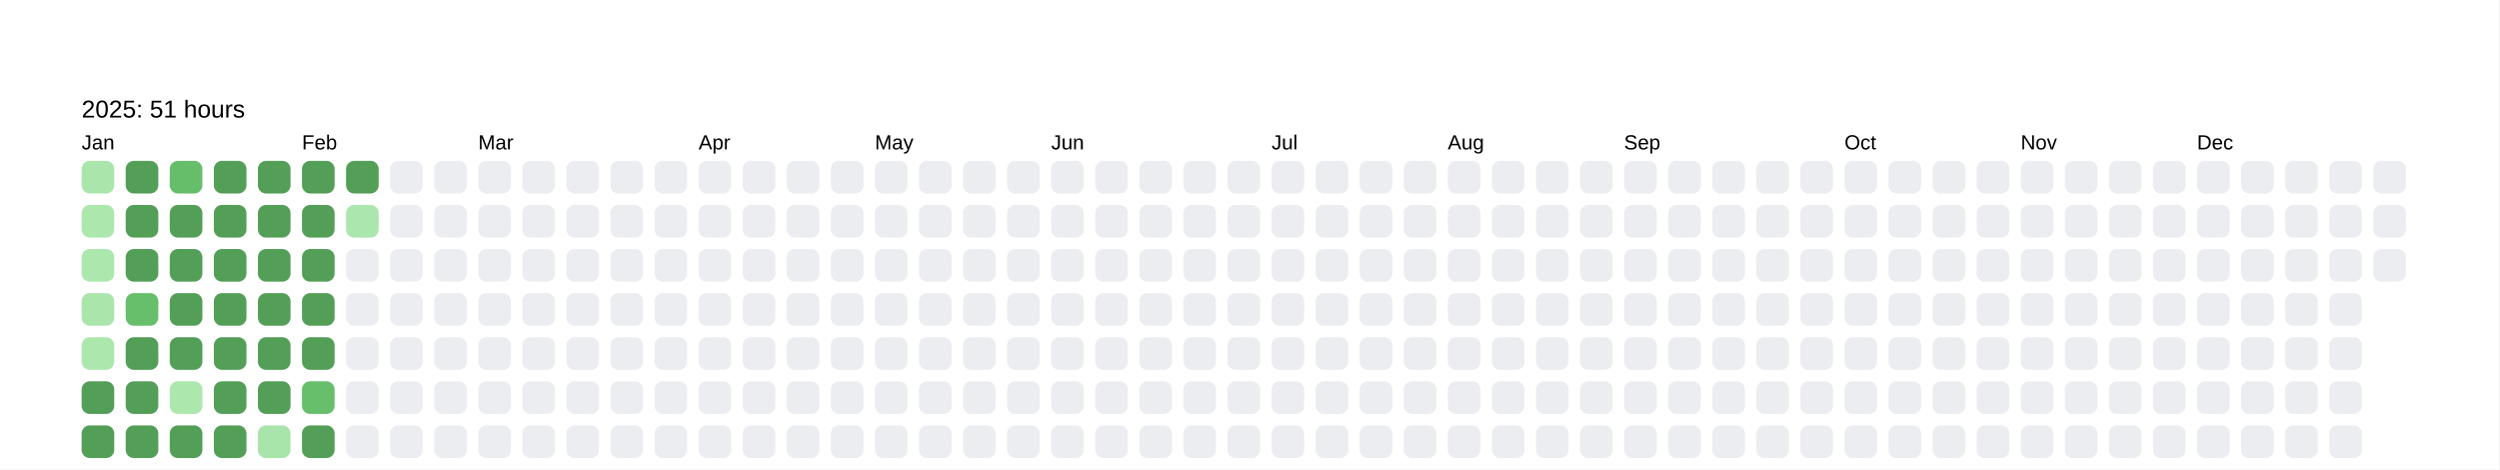
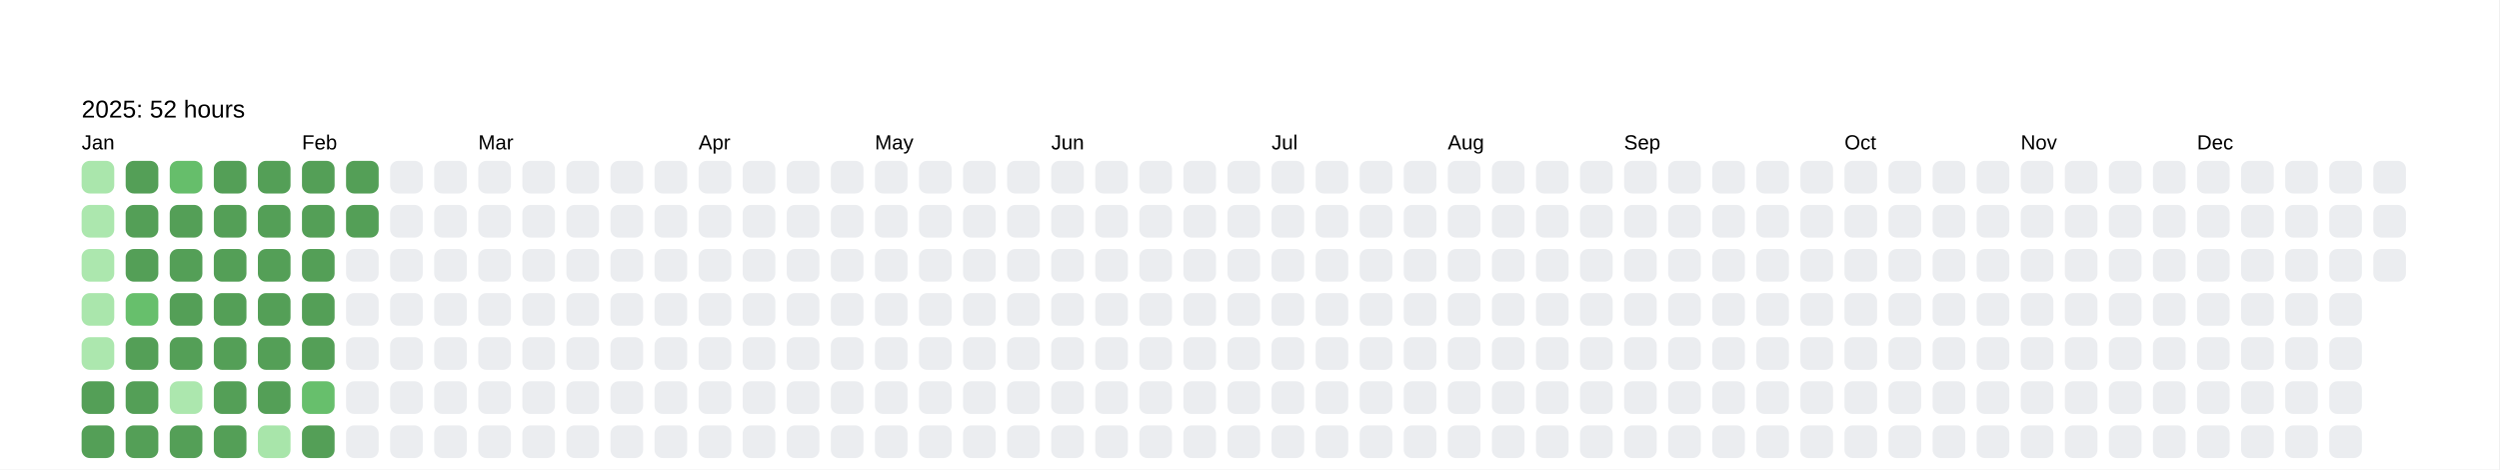
<svg xmlns="http://www.w3.org/2000/svg" baseProfile="full" height="57.5mm" version="1.1" viewBox="0,0,306.2,57.5" width="306.2mm">
  <defs />
  <rect fill="#FFFFFF" height="57.5" width="306.2" x="0" y="0" />
  <text fill="#000000" style="font-size:6px; font-family:Arial; font-weight:bold;" x="10" y="10" />
-   <text fill="#000000" style="font-size:3px; font-family:Arial;" x="10" y="14.4">2025: 51 hours</text>
+   <text fill="#000000" style="font-size:3px; font-family:Arial;" x="10" y="14.4">2025: 52 hours</text>
  <text fill="#000000" style="font-size:2.5px; font-family:Arial" x="10" y="18.3">Jan</text>
  <rect fill="#aae6ac" height="4" rx="1" ry="1" width="4" x="10" y="19.7" />
  <rect fill="#ace7ae" height="4" rx="1" ry="1" width="4" x="10" y="25.1" />
  <rect fill="#ace7ae" height="4" rx="1" ry="1" width="4" x="10" y="30.5" />
  <rect fill="#aae6ac" height="4" rx="1" ry="1" width="4" x="10" y="35.9" />
  <rect fill="#ace7ae" height="4" rx="1" ry="1" width="4" x="10" y="41.3" />
  <rect fill="#549F57" height="4" rx="1" ry="1" width="4" x="10" y="46.7" />
  <rect fill="#549F57" height="4" rx="1" ry="1" width="4" x="10" y="52.1" />
  <rect fill="#549F57" height="4" rx="1" ry="1" width="4" x="15.4" y="19.7" />
  <rect fill="#549F57" height="4" rx="1" ry="1" width="4" x="15.4" y="25.1" />
  <rect fill="#549F57" height="4" rx="1" ry="1" width="4" x="15.4" y="30.5" />
  <rect fill="#67bf6c" height="4" rx="1" ry="1" width="4" x="15.4" y="35.9" />
  <rect fill="#549F57" height="4" rx="1" ry="1" width="4" x="15.4" y="41.3" />
  <rect fill="#549F57" height="4" rx="1" ry="1" width="4" x="15.4" y="46.7" />
  <rect fill="#549F57" height="4" rx="1" ry="1" width="4" x="15.4" y="52.1" />
  <rect fill="#66be6b" height="4" rx="1" ry="1" width="4" x="20.8" y="19.7" />
  <rect fill="#549F57" height="4" rx="1" ry="1" width="4" x="20.8" y="25.1" />
  <rect fill="#549F57" height="4" rx="1" ry="1" width="4" x="20.8" y="30.5" />
  <rect fill="#549F57" height="4" rx="1" ry="1" width="4" x="20.8" y="35.9" />
  <rect fill="#549F57" height="4" rx="1" ry="1" width="4" x="20.8" y="41.3" />
  <rect fill="#ace7ae" height="4" rx="1" ry="1" width="4" x="20.8" y="46.7" />
  <rect fill="#549F57" height="4" rx="1" ry="1" width="4" x="20.8" y="52.1" />
  <rect fill="#549F57" height="4" rx="1" ry="1" width="4" x="26.2" y="19.7" />
  <rect fill="#549F57" height="4" rx="1" ry="1" width="4" x="26.2" y="25.1" />
  <rect fill="#549F57" height="4" rx="1" ry="1" width="4" x="26.2" y="30.5" />
  <rect fill="#549F57" height="4" rx="1" ry="1" width="4" x="26.2" y="35.9" />
  <rect fill="#549F57" height="4" rx="1" ry="1" width="4" x="26.2" y="41.3" />
  <rect fill="#549F57" height="4" rx="1" ry="1" width="4" x="26.2" y="46.7" />
  <rect fill="#549F57" height="4" rx="1" ry="1" width="4" x="26.2" y="52.1" />
  <rect fill="#549F57" height="4" rx="1" ry="1" width="4" x="31.6" y="19.7" />
  <rect fill="#549F57" height="4" rx="1" ry="1" width="4" x="31.6" y="25.1" />
  <rect fill="#549F57" height="4" rx="1" ry="1" width="4" x="31.6" y="30.5" />
  <rect fill="#549F57" height="4" rx="1" ry="1" width="4" x="31.6" y="35.9" />
  <rect fill="#549F57" height="4" rx="1" ry="1" width="4" x="31.6" y="41.3" />
  <rect fill="#549F57" height="4" rx="1" ry="1" width="4" x="31.6" y="46.7" />
  <rect fill="#a8e5aa" height="4" rx="1" ry="1" width="4" x="31.6" y="52.1" />
  <text fill="#000000" style="font-size:2.5px; font-family:Arial" x="37.0" y="18.3">Feb</text>
  <rect fill="#549F57" height="4" rx="1" ry="1" width="4" x="37.0" y="19.7" />
  <rect fill="#549F57" height="4" rx="1" ry="1" width="4" x="37.0" y="25.1" />
  <rect fill="#549F57" height="4" rx="1" ry="1" width="4" x="37.0" y="30.5" />
  <rect fill="#549F57" height="4" rx="1" ry="1" width="4" x="37.0" y="35.9" />
  <rect fill="#549F57" height="4" rx="1" ry="1" width="4" x="37.0" y="41.3" />
  <rect fill="#67bf6c" height="4" rx="1" ry="1" width="4" x="37.0" y="46.7" />
  <rect fill="#549F57" height="4" rx="1" ry="1" width="4" x="37.0" y="52.1" />
  <rect fill="#549F57" height="4" rx="1" ry="1" width="4" x="42.4" y="19.7" />
-   <rect fill="#aae6ad" height="4" rx="1" ry="1" width="4" x="42.4" y="25.1" />
+   <rect fill="#549F57" height="4" rx="1" ry="1" width="4" x="42.4" y="25.1" />
  <rect fill="#EBEDF0" height="4" rx="1" ry="1" width="4" x="42.4" y="30.5" />
  <rect fill="#EBEDF0" height="4" rx="1" ry="1" width="4" x="42.4" y="35.9" />
  <rect fill="#EBEDF0" height="4" rx="1" ry="1" width="4" x="42.4" y="41.3" />
  <rect fill="#EBEDF0" height="4" rx="1" ry="1" width="4" x="42.4" y="46.7" />
  <rect fill="#EBEDF0" height="4" rx="1" ry="1" width="4" x="42.4" y="52.1" />
  <rect fill="#EBEDF0" height="4" rx="1" ry="1" width="4" x="47.8" y="19.7" />
  <rect fill="#EBEDF0" height="4" rx="1" ry="1" width="4" x="47.8" y="25.1" />
  <rect fill="#EBEDF0" height="4" rx="1" ry="1" width="4" x="47.8" y="30.5" />
  <rect fill="#EBEDF0" height="4" rx="1" ry="1" width="4" x="47.8" y="35.9" />
  <rect fill="#EBEDF0" height="4" rx="1" ry="1" width="4" x="47.8" y="41.3" />
  <rect fill="#EBEDF0" height="4" rx="1" ry="1" width="4" x="47.8" y="46.7" />
  <rect fill="#EBEDF0" height="4" rx="1" ry="1" width="4" x="47.8" y="52.1" />
  <rect fill="#EBEDF0" height="4" rx="1" ry="1" width="4" x="53.2" y="19.7" />
  <rect fill="#EBEDF0" height="4" rx="1" ry="1" width="4" x="53.2" y="25.1" />
  <rect fill="#EBEDF0" height="4" rx="1" ry="1" width="4" x="53.2" y="30.5" />
  <rect fill="#EBEDF0" height="4" rx="1" ry="1" width="4" x="53.2" y="35.9" />
  <rect fill="#EBEDF0" height="4" rx="1" ry="1" width="4" x="53.2" y="41.3" />
  <rect fill="#EBEDF0" height="4" rx="1" ry="1" width="4" x="53.2" y="46.7" />
  <rect fill="#EBEDF0" height="4" rx="1" ry="1" width="4" x="53.2" y="52.1" />
  <text fill="#000000" style="font-size:2.5px; font-family:Arial" x="58.6" y="18.3">Mar</text>
  <rect fill="#EBEDF0" height="4" rx="1" ry="1" width="4" x="58.6" y="19.7" />
  <rect fill="#EBEDF0" height="4" rx="1" ry="1" width="4" x="58.6" y="25.1" />
  <rect fill="#EBEDF0" height="4" rx="1" ry="1" width="4" x="58.6" y="30.5" />
  <rect fill="#EBEDF0" height="4" rx="1" ry="1" width="4" x="58.6" y="35.9" />
  <rect fill="#EBEDF0" height="4" rx="1" ry="1" width="4" x="58.6" y="41.3" />
  <rect fill="#EBEDF0" height="4" rx="1" ry="1" width="4" x="58.6" y="46.7" />
  <rect fill="#EBEDF0" height="4" rx="1" ry="1" width="4" x="58.6" y="52.1" />
  <rect fill="#EBEDF0" height="4" rx="1" ry="1" width="4" x="64" y="19.7" />
  <rect fill="#EBEDF0" height="4" rx="1" ry="1" width="4" x="64" y="25.1" />
  <rect fill="#EBEDF0" height="4" rx="1" ry="1" width="4" x="64" y="30.5" />
  <rect fill="#EBEDF0" height="4" rx="1" ry="1" width="4" x="64" y="35.9" />
  <rect fill="#EBEDF0" height="4" rx="1" ry="1" width="4" x="64" y="41.3" />
  <rect fill="#EBEDF0" height="4" rx="1" ry="1" width="4" x="64" y="46.7" />
  <rect fill="#EBEDF0" height="4" rx="1" ry="1" width="4" x="64" y="52.1" />
  <rect fill="#EBEDF0" height="4" rx="1" ry="1" width="4" x="69.4" y="19.7" />
  <rect fill="#EBEDF0" height="4" rx="1" ry="1" width="4" x="69.4" y="25.1" />
  <rect fill="#EBEDF0" height="4" rx="1" ry="1" width="4" x="69.4" y="30.5" />
  <rect fill="#EBEDF0" height="4" rx="1" ry="1" width="4" x="69.4" y="35.9" />
  <rect fill="#EBEDF0" height="4" rx="1" ry="1" width="4" x="69.4" y="41.3" />
  <rect fill="#EBEDF0" height="4" rx="1" ry="1" width="4" x="69.4" y="46.7" />
  <rect fill="#EBEDF0" height="4" rx="1" ry="1" width="4" x="69.4" y="52.1" />
  <rect fill="#EBEDF0" height="4" rx="1" ry="1" width="4" x="74.8" y="19.7" />
  <rect fill="#EBEDF0" height="4" rx="1" ry="1" width="4" x="74.8" y="25.1" />
  <rect fill="#EBEDF0" height="4" rx="1" ry="1" width="4" x="74.8" y="30.5" />
  <rect fill="#EBEDF0" height="4" rx="1" ry="1" width="4" x="74.8" y="35.9" />
  <rect fill="#EBEDF0" height="4" rx="1" ry="1" width="4" x="74.8" y="41.3" />
  <rect fill="#EBEDF0" height="4" rx="1" ry="1" width="4" x="74.8" y="46.7" />
  <rect fill="#EBEDF0" height="4" rx="1" ry="1" width="4" x="74.8" y="52.1" />
  <rect fill="#EBEDF0" height="4" rx="1" ry="1" width="4" x="80.2" y="19.7" />
  <rect fill="#EBEDF0" height="4" rx="1" ry="1" width="4" x="80.2" y="25.1" />
  <rect fill="#EBEDF0" height="4" rx="1" ry="1" width="4" x="80.2" y="30.5" />
  <rect fill="#EBEDF0" height="4" rx="1" ry="1" width="4" x="80.2" y="35.9" />
  <rect fill="#EBEDF0" height="4" rx="1" ry="1" width="4" x="80.2" y="41.3" />
  <rect fill="#EBEDF0" height="4" rx="1" ry="1" width="4" x="80.2" y="46.7" />
  <rect fill="#EBEDF0" height="4" rx="1" ry="1" width="4" x="80.2" y="52.1" />
  <text fill="#000000" style="font-size:2.5px; font-family:Arial" x="85.6" y="18.3">Apr</text>
  <rect fill="#EBEDF0" height="4" rx="1" ry="1" width="4" x="85.6" y="19.7" />
  <rect fill="#EBEDF0" height="4" rx="1" ry="1" width="4" x="85.6" y="25.1" />
  <rect fill="#EBEDF0" height="4" rx="1" ry="1" width="4" x="85.6" y="30.5" />
  <rect fill="#EBEDF0" height="4" rx="1" ry="1" width="4" x="85.6" y="35.9" />
  <rect fill="#EBEDF0" height="4" rx="1" ry="1" width="4" x="85.6" y="41.3" />
  <rect fill="#EBEDF0" height="4" rx="1" ry="1" width="4" x="85.6" y="46.7" />
  <rect fill="#EBEDF0" height="4" rx="1" ry="1" width="4" x="85.6" y="52.1" />
  <rect fill="#EBEDF0" height="4" rx="1" ry="1" width="4" x="91" y="19.7" />
  <rect fill="#EBEDF0" height="4" rx="1" ry="1" width="4" x="91" y="25.1" />
  <rect fill="#EBEDF0" height="4" rx="1" ry="1" width="4" x="91" y="30.5" />
  <rect fill="#EBEDF0" height="4" rx="1" ry="1" width="4" x="91" y="35.9" />
  <rect fill="#EBEDF0" height="4" rx="1" ry="1" width="4" x="91" y="41.3" />
  <rect fill="#EBEDF0" height="4" rx="1" ry="1" width="4" x="91" y="46.7" />
  <rect fill="#EBEDF0" height="4" rx="1" ry="1" width="4" x="91" y="52.1" />
  <rect fill="#EBEDF0" height="4" rx="1" ry="1" width="4" x="96.4" y="19.7" />
  <rect fill="#EBEDF0" height="4" rx="1" ry="1" width="4" x="96.4" y="25.1" />
  <rect fill="#EBEDF0" height="4" rx="1" ry="1" width="4" x="96.4" y="30.5" />
  <rect fill="#EBEDF0" height="4" rx="1" ry="1" width="4" x="96.4" y="35.9" />
  <rect fill="#EBEDF0" height="4" rx="1" ry="1" width="4" x="96.4" y="41.3" />
  <rect fill="#EBEDF0" height="4" rx="1" ry="1" width="4" x="96.4" y="46.7" />
  <rect fill="#EBEDF0" height="4" rx="1" ry="1" width="4" x="96.4" y="52.1" />
  <rect fill="#EBEDF0" height="4" rx="1" ry="1" width="4" x="101.8" y="19.7" />
  <rect fill="#EBEDF0" height="4" rx="1" ry="1" width="4" x="101.8" y="25.1" />
  <rect fill="#EBEDF0" height="4" rx="1" ry="1" width="4" x="101.8" y="30.5" />
  <rect fill="#EBEDF0" height="4" rx="1" ry="1" width="4" x="101.8" y="35.9" />
  <rect fill="#EBEDF0" height="4" rx="1" ry="1" width="4" x="101.8" y="41.3" />
  <rect fill="#EBEDF0" height="4" rx="1" ry="1" width="4" x="101.8" y="46.7" />
  <rect fill="#EBEDF0" height="4" rx="1" ry="1" width="4" x="101.8" y="52.1" />
  <text fill="#000000" style="font-size:2.5px; font-family:Arial" x="107.2" y="18.3">May</text>
  <rect fill="#EBEDF0" height="4" rx="1" ry="1" width="4" x="107.2" y="19.7" />
  <rect fill="#EBEDF0" height="4" rx="1" ry="1" width="4" x="107.2" y="25.1" />
  <rect fill="#EBEDF0" height="4" rx="1" ry="1" width="4" x="107.2" y="30.5" />
  <rect fill="#EBEDF0" height="4" rx="1" ry="1" width="4" x="107.2" y="35.9" />
  <rect fill="#EBEDF0" height="4" rx="1" ry="1" width="4" x="107.2" y="41.3" />
  <rect fill="#EBEDF0" height="4" rx="1" ry="1" width="4" x="107.2" y="46.7" />
  <rect fill="#EBEDF0" height="4" rx="1" ry="1" width="4" x="107.2" y="52.1" />
  <rect fill="#EBEDF0" height="4" rx="1" ry="1" width="4" x="112.6" y="19.7" />
  <rect fill="#EBEDF0" height="4" rx="1" ry="1" width="4" x="112.6" y="25.1" />
  <rect fill="#EBEDF0" height="4" rx="1" ry="1" width="4" x="112.6" y="30.5" />
  <rect fill="#EBEDF0" height="4" rx="1" ry="1" width="4" x="112.6" y="35.9" />
  <rect fill="#EBEDF0" height="4" rx="1" ry="1" width="4" x="112.6" y="41.3" />
  <rect fill="#EBEDF0" height="4" rx="1" ry="1" width="4" x="112.6" y="46.7" />
  <rect fill="#EBEDF0" height="4" rx="1" ry="1" width="4" x="112.6" y="52.1" />
  <rect fill="#EBEDF0" height="4" rx="1" ry="1" width="4" x="118" y="19.7" />
  <rect fill="#EBEDF0" height="4" rx="1" ry="1" width="4" x="118" y="25.1" />
  <rect fill="#EBEDF0" height="4" rx="1" ry="1" width="4" x="118" y="30.5" />
  <rect fill="#EBEDF0" height="4" rx="1" ry="1" width="4" x="118" y="35.9" />
  <rect fill="#EBEDF0" height="4" rx="1" ry="1" width="4" x="118" y="41.3" />
  <rect fill="#EBEDF0" height="4" rx="1" ry="1" width="4" x="118" y="46.7" />
  <rect fill="#EBEDF0" height="4" rx="1" ry="1" width="4" x="118" y="52.1" />
  <rect fill="#EBEDF0" height="4" rx="1" ry="1" width="4" x="123.4" y="19.7" />
  <rect fill="#EBEDF0" height="4" rx="1" ry="1" width="4" x="123.4" y="25.1" />
  <rect fill="#EBEDF0" height="4" rx="1" ry="1" width="4" x="123.4" y="30.5" />
  <rect fill="#EBEDF0" height="4" rx="1" ry="1" width="4" x="123.4" y="35.9" />
  <rect fill="#EBEDF0" height="4" rx="1" ry="1" width="4" x="123.4" y="41.3" />
  <rect fill="#EBEDF0" height="4" rx="1" ry="1" width="4" x="123.4" y="46.7" />
  <rect fill="#EBEDF0" height="4" rx="1" ry="1" width="4" x="123.4" y="52.1" />
  <text fill="#000000" style="font-size:2.5px; font-family:Arial" x="128.8" y="18.3">Jun</text>
  <rect fill="#EBEDF0" height="4" rx="1" ry="1" width="4" x="128.8" y="19.7" />
  <rect fill="#EBEDF0" height="4" rx="1" ry="1" width="4" x="128.8" y="25.1" />
  <rect fill="#EBEDF0" height="4" rx="1" ry="1" width="4" x="128.8" y="30.5" />
  <rect fill="#EBEDF0" height="4" rx="1" ry="1" width="4" x="128.8" y="35.9" />
  <rect fill="#EBEDF0" height="4" rx="1" ry="1" width="4" x="128.8" y="41.3" />
  <rect fill="#EBEDF0" height="4" rx="1" ry="1" width="4" x="128.8" y="46.7" />
  <rect fill="#EBEDF0" height="4" rx="1" ry="1" width="4" x="128.8" y="52.1" />
  <rect fill="#EBEDF0" height="4" rx="1" ry="1" width="4" x="134.2" y="19.7" />
  <rect fill="#EBEDF0" height="4" rx="1" ry="1" width="4" x="134.2" y="25.1" />
  <rect fill="#EBEDF0" height="4" rx="1" ry="1" width="4" x="134.2" y="30.5" />
  <rect fill="#EBEDF0" height="4" rx="1" ry="1" width="4" x="134.2" y="35.9" />
  <rect fill="#EBEDF0" height="4" rx="1" ry="1" width="4" x="134.2" y="41.3" />
  <rect fill="#EBEDF0" height="4" rx="1" ry="1" width="4" x="134.2" y="46.7" />
  <rect fill="#EBEDF0" height="4" rx="1" ry="1" width="4" x="134.2" y="52.1" />
  <rect fill="#EBEDF0" height="4" rx="1" ry="1" width="4" x="139.6" y="19.7" />
  <rect fill="#EBEDF0" height="4" rx="1" ry="1" width="4" x="139.6" y="25.1" />
  <rect fill="#EBEDF0" height="4" rx="1" ry="1" width="4" x="139.6" y="30.5" />
  <rect fill="#EBEDF0" height="4" rx="1" ry="1" width="4" x="139.6" y="35.9" />
  <rect fill="#EBEDF0" height="4" rx="1" ry="1" width="4" x="139.6" y="41.3" />
  <rect fill="#EBEDF0" height="4" rx="1" ry="1" width="4" x="139.6" y="46.7" />
  <rect fill="#EBEDF0" height="4" rx="1" ry="1" width="4" x="139.6" y="52.1" />
  <rect fill="#EBEDF0" height="4" rx="1" ry="1" width="4" x="145" y="19.7" />
  <rect fill="#EBEDF0" height="4" rx="1" ry="1" width="4" x="145" y="25.1" />
  <rect fill="#EBEDF0" height="4" rx="1" ry="1" width="4" x="145" y="30.5" />
  <rect fill="#EBEDF0" height="4" rx="1" ry="1" width="4" x="145" y="35.9" />
  <rect fill="#EBEDF0" height="4" rx="1" ry="1" width="4" x="145" y="41.3" />
  <rect fill="#EBEDF0" height="4" rx="1" ry="1" width="4" x="145" y="46.7" />
  <rect fill="#EBEDF0" height="4" rx="1" ry="1" width="4" x="145" y="52.1" />
  <rect fill="#EBEDF0" height="4" rx="1" ry="1" width="4" x="150.4" y="19.7" />
  <rect fill="#EBEDF0" height="4" rx="1" ry="1" width="4" x="150.4" y="25.1" />
  <rect fill="#EBEDF0" height="4" rx="1" ry="1" width="4" x="150.4" y="30.5" />
  <rect fill="#EBEDF0" height="4" rx="1" ry="1" width="4" x="150.4" y="35.9" />
  <rect fill="#EBEDF0" height="4" rx="1" ry="1" width="4" x="150.4" y="41.3" />
  <rect fill="#EBEDF0" height="4" rx="1" ry="1" width="4" x="150.4" y="46.7" />
  <rect fill="#EBEDF0" height="4" rx="1" ry="1" width="4" x="150.4" y="52.1" />
  <text fill="#000000" style="font-size:2.5px; font-family:Arial" x="155.8" y="18.3">Jul</text>
  <rect fill="#EBEDF0" height="4" rx="1" ry="1" width="4" x="155.8" y="19.7" />
  <rect fill="#EBEDF0" height="4" rx="1" ry="1" width="4" x="155.8" y="25.1" />
  <rect fill="#EBEDF0" height="4" rx="1" ry="1" width="4" x="155.8" y="30.5" />
  <rect fill="#EBEDF0" height="4" rx="1" ry="1" width="4" x="155.8" y="35.9" />
  <rect fill="#EBEDF0" height="4" rx="1" ry="1" width="4" x="155.8" y="41.3" />
  <rect fill="#EBEDF0" height="4" rx="1" ry="1" width="4" x="155.8" y="46.7" />
  <rect fill="#EBEDF0" height="4" rx="1" ry="1" width="4" x="155.8" y="52.1" />
  <rect fill="#EBEDF0" height="4" rx="1" ry="1" width="4" x="161.2" y="19.7" />
  <rect fill="#EBEDF0" height="4" rx="1" ry="1" width="4" x="161.2" y="25.1" />
  <rect fill="#EBEDF0" height="4" rx="1" ry="1" width="4" x="161.2" y="30.5" />
  <rect fill="#EBEDF0" height="4" rx="1" ry="1" width="4" x="161.2" y="35.9" />
  <rect fill="#EBEDF0" height="4" rx="1" ry="1" width="4" x="161.2" y="41.3" />
  <rect fill="#EBEDF0" height="4" rx="1" ry="1" width="4" x="161.2" y="46.7" />
  <rect fill="#EBEDF0" height="4" rx="1" ry="1" width="4" x="161.2" y="52.1" />
  <rect fill="#EBEDF0" height="4" rx="1" ry="1" width="4" x="166.6" y="19.7" />
  <rect fill="#EBEDF0" height="4" rx="1" ry="1" width="4" x="166.6" y="25.1" />
  <rect fill="#EBEDF0" height="4" rx="1" ry="1" width="4" x="166.6" y="30.5" />
  <rect fill="#EBEDF0" height="4" rx="1" ry="1" width="4" x="166.6" y="35.9" />
  <rect fill="#EBEDF0" height="4" rx="1" ry="1" width="4" x="166.6" y="41.3" />
  <rect fill="#EBEDF0" height="4" rx="1" ry="1" width="4" x="166.6" y="46.7" />
  <rect fill="#EBEDF0" height="4" rx="1" ry="1" width="4" x="166.6" y="52.1" />
  <rect fill="#EBEDF0" height="4" rx="1" ry="1" width="4" x="172" y="19.7" />
  <rect fill="#EBEDF0" height="4" rx="1" ry="1" width="4" x="172" y="25.1" />
  <rect fill="#EBEDF0" height="4" rx="1" ry="1" width="4" x="172" y="30.5" />
  <rect fill="#EBEDF0" height="4" rx="1" ry="1" width="4" x="172" y="35.9" />
  <rect fill="#EBEDF0" height="4" rx="1" ry="1" width="4" x="172" y="41.3" />
  <rect fill="#EBEDF0" height="4" rx="1" ry="1" width="4" x="172" y="46.7" />
  <rect fill="#EBEDF0" height="4" rx="1" ry="1" width="4" x="172" y="52.1" />
  <text fill="#000000" style="font-size:2.5px; font-family:Arial" x="177.4" y="18.3">Aug</text>
  <rect fill="#EBEDF0" height="4" rx="1" ry="1" width="4" x="177.4" y="19.7" />
  <rect fill="#EBEDF0" height="4" rx="1" ry="1" width="4" x="177.4" y="25.1" />
  <rect fill="#EBEDF0" height="4" rx="1" ry="1" width="4" x="177.4" y="30.5" />
  <rect fill="#EBEDF0" height="4" rx="1" ry="1" width="4" x="177.4" y="35.9" />
  <rect fill="#EBEDF0" height="4" rx="1" ry="1" width="4" x="177.4" y="41.3" />
  <rect fill="#EBEDF0" height="4" rx="1" ry="1" width="4" x="177.4" y="46.7" />
  <rect fill="#EBEDF0" height="4" rx="1" ry="1" width="4" x="177.4" y="52.1" />
  <rect fill="#EBEDF0" height="4" rx="1" ry="1" width="4" x="182.8" y="19.7" />
  <rect fill="#EBEDF0" height="4" rx="1" ry="1" width="4" x="182.8" y="25.1" />
  <rect fill="#EBEDF0" height="4" rx="1" ry="1" width="4" x="182.8" y="30.5" />
  <rect fill="#EBEDF0" height="4" rx="1" ry="1" width="4" x="182.8" y="35.9" />
  <rect fill="#EBEDF0" height="4" rx="1" ry="1" width="4" x="182.8" y="41.3" />
  <rect fill="#EBEDF0" height="4" rx="1" ry="1" width="4" x="182.8" y="46.7" />
  <rect fill="#EBEDF0" height="4" rx="1" ry="1" width="4" x="182.8" y="52.1" />
  <rect fill="#EBEDF0" height="4" rx="1" ry="1" width="4" x="188.2" y="19.7" />
  <rect fill="#EBEDF0" height="4" rx="1" ry="1" width="4" x="188.2" y="25.1" />
  <rect fill="#EBEDF0" height="4" rx="1" ry="1" width="4" x="188.2" y="30.5" />
  <rect fill="#EBEDF0" height="4" rx="1" ry="1" width="4" x="188.2" y="35.9" />
  <rect fill="#EBEDF0" height="4" rx="1" ry="1" width="4" x="188.2" y="41.3" />
  <rect fill="#EBEDF0" height="4" rx="1" ry="1" width="4" x="188.2" y="46.7" />
  <rect fill="#EBEDF0" height="4" rx="1" ry="1" width="4" x="188.2" y="52.1" />
  <rect fill="#EBEDF0" height="4" rx="1" ry="1" width="4" x="193.6" y="19.7" />
  <rect fill="#EBEDF0" height="4" rx="1" ry="1" width="4" x="193.6" y="25.1" />
  <rect fill="#EBEDF0" height="4" rx="1" ry="1" width="4" x="193.6" y="30.5" />
  <rect fill="#EBEDF0" height="4" rx="1" ry="1" width="4" x="193.6" y="35.9" />
  <rect fill="#EBEDF0" height="4" rx="1" ry="1" width="4" x="193.6" y="41.3" />
  <rect fill="#EBEDF0" height="4" rx="1" ry="1" width="4" x="193.6" y="46.7" />
  <rect fill="#EBEDF0" height="4" rx="1" ry="1" width="4" x="193.6" y="52.1" />
  <text fill="#000000" style="font-size:2.5px; font-family:Arial" x="199" y="18.3">Sep</text>
  <rect fill="#EBEDF0" height="4" rx="1" ry="1" width="4" x="199" y="19.7" />
  <rect fill="#EBEDF0" height="4" rx="1" ry="1" width="4" x="199" y="25.1" />
  <rect fill="#EBEDF0" height="4" rx="1" ry="1" width="4" x="199" y="30.5" />
  <rect fill="#EBEDF0" height="4" rx="1" ry="1" width="4" x="199" y="35.9" />
  <rect fill="#EBEDF0" height="4" rx="1" ry="1" width="4" x="199" y="41.3" />
  <rect fill="#EBEDF0" height="4" rx="1" ry="1" width="4" x="199" y="46.7" />
  <rect fill="#EBEDF0" height="4" rx="1" ry="1" width="4" x="199" y="52.1" />
  <rect fill="#EBEDF0" height="4" rx="1" ry="1" width="4" x="204.4" y="19.7" />
  <rect fill="#EBEDF0" height="4" rx="1" ry="1" width="4" x="204.4" y="25.1" />
  <rect fill="#EBEDF0" height="4" rx="1" ry="1" width="4" x="204.4" y="30.5" />
  <rect fill="#EBEDF0" height="4" rx="1" ry="1" width="4" x="204.4" y="35.9" />
  <rect fill="#EBEDF0" height="4" rx="1" ry="1" width="4" x="204.4" y="41.3" />
  <rect fill="#EBEDF0" height="4" rx="1" ry="1" width="4" x="204.4" y="46.7" />
  <rect fill="#EBEDF0" height="4" rx="1" ry="1" width="4" x="204.4" y="52.1" />
  <rect fill="#EBEDF0" height="4" rx="1" ry="1" width="4" x="209.8" y="19.7" />
  <rect fill="#EBEDF0" height="4" rx="1" ry="1" width="4" x="209.8" y="25.1" />
  <rect fill="#EBEDF0" height="4" rx="1" ry="1" width="4" x="209.8" y="30.5" />
  <rect fill="#EBEDF0" height="4" rx="1" ry="1" width="4" x="209.8" y="35.9" />
  <rect fill="#EBEDF0" height="4" rx="1" ry="1" width="4" x="209.8" y="41.3" />
  <rect fill="#EBEDF0" height="4" rx="1" ry="1" width="4" x="209.8" y="46.7" />
  <rect fill="#EBEDF0" height="4" rx="1" ry="1" width="4" x="209.8" y="52.1" />
  <rect fill="#EBEDF0" height="4" rx="1" ry="1" width="4" x="215.2" y="19.7" />
  <rect fill="#EBEDF0" height="4" rx="1" ry="1" width="4" x="215.2" y="25.1" />
  <rect fill="#EBEDF0" height="4" rx="1" ry="1" width="4" x="215.2" y="30.5" />
  <rect fill="#EBEDF0" height="4" rx="1" ry="1" width="4" x="215.2" y="35.9" />
  <rect fill="#EBEDF0" height="4" rx="1" ry="1" width="4" x="215.2" y="41.3" />
  <rect fill="#EBEDF0" height="4" rx="1" ry="1" width="4" x="215.2" y="46.7" />
  <rect fill="#EBEDF0" height="4" rx="1" ry="1" width="4" x="215.2" y="52.1" />
  <rect fill="#EBEDF0" height="4" rx="1" ry="1" width="4" x="220.6" y="19.7" />
  <rect fill="#EBEDF0" height="4" rx="1" ry="1" width="4" x="220.6" y="25.1" />
  <rect fill="#EBEDF0" height="4" rx="1" ry="1" width="4" x="220.6" y="30.5" />
  <rect fill="#EBEDF0" height="4" rx="1" ry="1" width="4" x="220.6" y="35.9" />
  <rect fill="#EBEDF0" height="4" rx="1" ry="1" width="4" x="220.6" y="41.3" />
  <rect fill="#EBEDF0" height="4" rx="1" ry="1" width="4" x="220.6" y="46.7" />
  <rect fill="#EBEDF0" height="4" rx="1" ry="1" width="4" x="220.6" y="52.1" />
  <text fill="#000000" style="font-size:2.5px; font-family:Arial" x="226" y="18.3">Oct</text>
  <rect fill="#EBEDF0" height="4" rx="1" ry="1" width="4" x="226" y="19.7" />
  <rect fill="#EBEDF0" height="4" rx="1" ry="1" width="4" x="226" y="25.1" />
  <rect fill="#EBEDF0" height="4" rx="1" ry="1" width="4" x="226" y="30.5" />
  <rect fill="#EBEDF0" height="4" rx="1" ry="1" width="4" x="226" y="35.9" />
  <rect fill="#EBEDF0" height="4" rx="1" ry="1" width="4" x="226" y="41.3" />
  <rect fill="#EBEDF0" height="4" rx="1" ry="1" width="4" x="226" y="46.7" />
  <rect fill="#EBEDF0" height="4" rx="1" ry="1" width="4" x="226" y="52.1" />
  <rect fill="#EBEDF0" height="4" rx="1" ry="1" width="4" x="231.4" y="19.7" />
  <rect fill="#EBEDF0" height="4" rx="1" ry="1" width="4" x="231.4" y="25.1" />
  <rect fill="#EBEDF0" height="4" rx="1" ry="1" width="4" x="231.4" y="30.5" />
  <rect fill="#EBEDF0" height="4" rx="1" ry="1" width="4" x="231.4" y="35.9" />
  <rect fill="#EBEDF0" height="4" rx="1" ry="1" width="4" x="231.4" y="41.3" />
  <rect fill="#EBEDF0" height="4" rx="1" ry="1" width="4" x="231.4" y="46.7" />
  <rect fill="#EBEDF0" height="4" rx="1" ry="1" width="4" x="231.4" y="52.1" />
  <rect fill="#EBEDF0" height="4" rx="1" ry="1" width="4" x="236.8" y="19.7" />
  <rect fill="#EBEDF0" height="4" rx="1" ry="1" width="4" x="236.8" y="25.1" />
  <rect fill="#EBEDF0" height="4" rx="1" ry="1" width="4" x="236.8" y="30.5" />
  <rect fill="#EBEDF0" height="4" rx="1" ry="1" width="4" x="236.8" y="35.9" />
  <rect fill="#EBEDF0" height="4" rx="1" ry="1" width="4" x="236.8" y="41.3" />
  <rect fill="#EBEDF0" height="4" rx="1" ry="1" width="4" x="236.8" y="46.7" />
  <rect fill="#EBEDF0" height="4" rx="1" ry="1" width="4" x="236.8" y="52.1" />
  <rect fill="#EBEDF0" height="4" rx="1" ry="1" width="4" x="242.2" y="19.7" />
  <rect fill="#EBEDF0" height="4" rx="1" ry="1" width="4" x="242.2" y="25.1" />
  <rect fill="#EBEDF0" height="4" rx="1" ry="1" width="4" x="242.2" y="30.5" />
  <rect fill="#EBEDF0" height="4" rx="1" ry="1" width="4" x="242.2" y="35.9" />
  <rect fill="#EBEDF0" height="4" rx="1" ry="1" width="4" x="242.2" y="41.3" />
  <rect fill="#EBEDF0" height="4" rx="1" ry="1" width="4" x="242.2" y="46.7" />
  <rect fill="#EBEDF0" height="4" rx="1" ry="1" width="4" x="242.2" y="52.1" />
  <text fill="#000000" style="font-size:2.5px; font-family:Arial" x="247.6" y="18.3">Nov</text>
  <rect fill="#EBEDF0" height="4" rx="1" ry="1" width="4" x="247.6" y="19.7" />
  <rect fill="#EBEDF0" height="4" rx="1" ry="1" width="4" x="247.6" y="25.1" />
  <rect fill="#EBEDF0" height="4" rx="1" ry="1" width="4" x="247.6" y="30.5" />
  <rect fill="#EBEDF0" height="4" rx="1" ry="1" width="4" x="247.6" y="35.9" />
  <rect fill="#EBEDF0" height="4" rx="1" ry="1" width="4" x="247.6" y="41.3" />
  <rect fill="#EBEDF0" height="4" rx="1" ry="1" width="4" x="247.6" y="46.7" />
  <rect fill="#EBEDF0" height="4" rx="1" ry="1" width="4" x="247.6" y="52.1" />
  <rect fill="#EBEDF0" height="4" rx="1" ry="1" width="4" x="253" y="19.7" />
  <rect fill="#EBEDF0" height="4" rx="1" ry="1" width="4" x="253" y="25.1" />
  <rect fill="#EBEDF0" height="4" rx="1" ry="1" width="4" x="253" y="30.5" />
  <rect fill="#EBEDF0" height="4" rx="1" ry="1" width="4" x="253" y="35.9" />
  <rect fill="#EBEDF0" height="4" rx="1" ry="1" width="4" x="253" y="41.3" />
  <rect fill="#EBEDF0" height="4" rx="1" ry="1" width="4" x="253" y="46.7" />
  <rect fill="#EBEDF0" height="4" rx="1" ry="1" width="4" x="253" y="52.1" />
  <rect fill="#EBEDF0" height="4" rx="1" ry="1" width="4" x="258.4" y="19.7" />
  <rect fill="#EBEDF0" height="4" rx="1" ry="1" width="4" x="258.4" y="25.1" />
  <rect fill="#EBEDF0" height="4" rx="1" ry="1" width="4" x="258.4" y="30.5" />
  <rect fill="#EBEDF0" height="4" rx="1" ry="1" width="4" x="258.4" y="35.9" />
  <rect fill="#EBEDF0" height="4" rx="1" ry="1" width="4" x="258.4" y="41.3" />
  <rect fill="#EBEDF0" height="4" rx="1" ry="1" width="4" x="258.4" y="46.7" />
  <rect fill="#EBEDF0" height="4" rx="1" ry="1" width="4" x="258.4" y="52.1" />
  <rect fill="#EBEDF0" height="4" rx="1" ry="1" width="4" x="263.8" y="19.7" />
  <rect fill="#EBEDF0" height="4" rx="1" ry="1" width="4" x="263.8" y="25.1" />
  <rect fill="#EBEDF0" height="4" rx="1" ry="1" width="4" x="263.8" y="30.5" />
  <rect fill="#EBEDF0" height="4" rx="1" ry="1" width="4" x="263.8" y="35.9" />
  <rect fill="#EBEDF0" height="4" rx="1" ry="1" width="4" x="263.8" y="41.3" />
  <rect fill="#EBEDF0" height="4" rx="1" ry="1" width="4" x="263.8" y="46.7" />
  <rect fill="#EBEDF0" height="4" rx="1" ry="1" width="4" x="263.8" y="52.1" />
  <text fill="#000000" style="font-size:2.5px; font-family:Arial" x="269.2" y="18.3">Dec</text>
  <rect fill="#EBEDF0" height="4" rx="1" ry="1" width="4" x="269.2" y="19.7" />
  <rect fill="#EBEDF0" height="4" rx="1" ry="1" width="4" x="269.2" y="25.1" />
  <rect fill="#EBEDF0" height="4" rx="1" ry="1" width="4" x="269.2" y="30.5" />
  <rect fill="#EBEDF0" height="4" rx="1" ry="1" width="4" x="269.2" y="35.9" />
  <rect fill="#EBEDF0" height="4" rx="1" ry="1" width="4" x="269.2" y="41.3" />
  <rect fill="#EBEDF0" height="4" rx="1" ry="1" width="4" x="269.2" y="46.7" />
  <rect fill="#EBEDF0" height="4" rx="1" ry="1" width="4" x="269.2" y="52.1" />
  <rect fill="#EBEDF0" height="4" rx="1" ry="1" width="4" x="274.6" y="19.7" />
  <rect fill="#EBEDF0" height="4" rx="1" ry="1" width="4" x="274.6" y="25.1" />
  <rect fill="#EBEDF0" height="4" rx="1" ry="1" width="4" x="274.6" y="30.5" />
  <rect fill="#EBEDF0" height="4" rx="1" ry="1" width="4" x="274.6" y="35.9" />
  <rect fill="#EBEDF0" height="4" rx="1" ry="1" width="4" x="274.6" y="41.3" />
  <rect fill="#EBEDF0" height="4" rx="1" ry="1" width="4" x="274.6" y="46.7" />
  <rect fill="#EBEDF0" height="4" rx="1" ry="1" width="4" x="274.6" y="52.1" />
  <rect fill="#EBEDF0" height="4" rx="1" ry="1" width="4" x="280" y="19.7" />
  <rect fill="#EBEDF0" height="4" rx="1" ry="1" width="4" x="280" y="25.1" />
  <rect fill="#EBEDF0" height="4" rx="1" ry="1" width="4" x="280" y="30.5" />
  <rect fill="#EBEDF0" height="4" rx="1" ry="1" width="4" x="280" y="35.9" />
  <rect fill="#EBEDF0" height="4" rx="1" ry="1" width="4" x="280" y="41.3" />
  <rect fill="#EBEDF0" height="4" rx="1" ry="1" width="4" x="280" y="46.7" />
  <rect fill="#EBEDF0" height="4" rx="1" ry="1" width="4" x="280" y="52.1" />
  <rect fill="#EBEDF0" height="4" rx="1" ry="1" width="4" x="285.4" y="19.7" />
  <rect fill="#EBEDF0" height="4" rx="1" ry="1" width="4" x="285.4" y="25.1" />
  <rect fill="#EBEDF0" height="4" rx="1" ry="1" width="4" x="285.4" y="30.5" />
  <rect fill="#EBEDF0" height="4" rx="1" ry="1" width="4" x="285.4" y="35.9" />
  <rect fill="#EBEDF0" height="4" rx="1" ry="1" width="4" x="285.4" y="41.3" />
  <rect fill="#EBEDF0" height="4" rx="1" ry="1" width="4" x="285.4" y="46.7" />
  <rect fill="#EBEDF0" height="4" rx="1" ry="1" width="4" x="285.4" y="52.1" />
  <rect fill="#EBEDF0" height="4" rx="1" ry="1" width="4" x="290.8" y="19.7" />
  <rect fill="#EBEDF0" height="4" rx="1" ry="1" width="4" x="290.8" y="25.1" />
  <rect fill="#EBEDF0" height="4" rx="1" ry="1" width="4" x="290.8" y="30.5" />
</svg>
